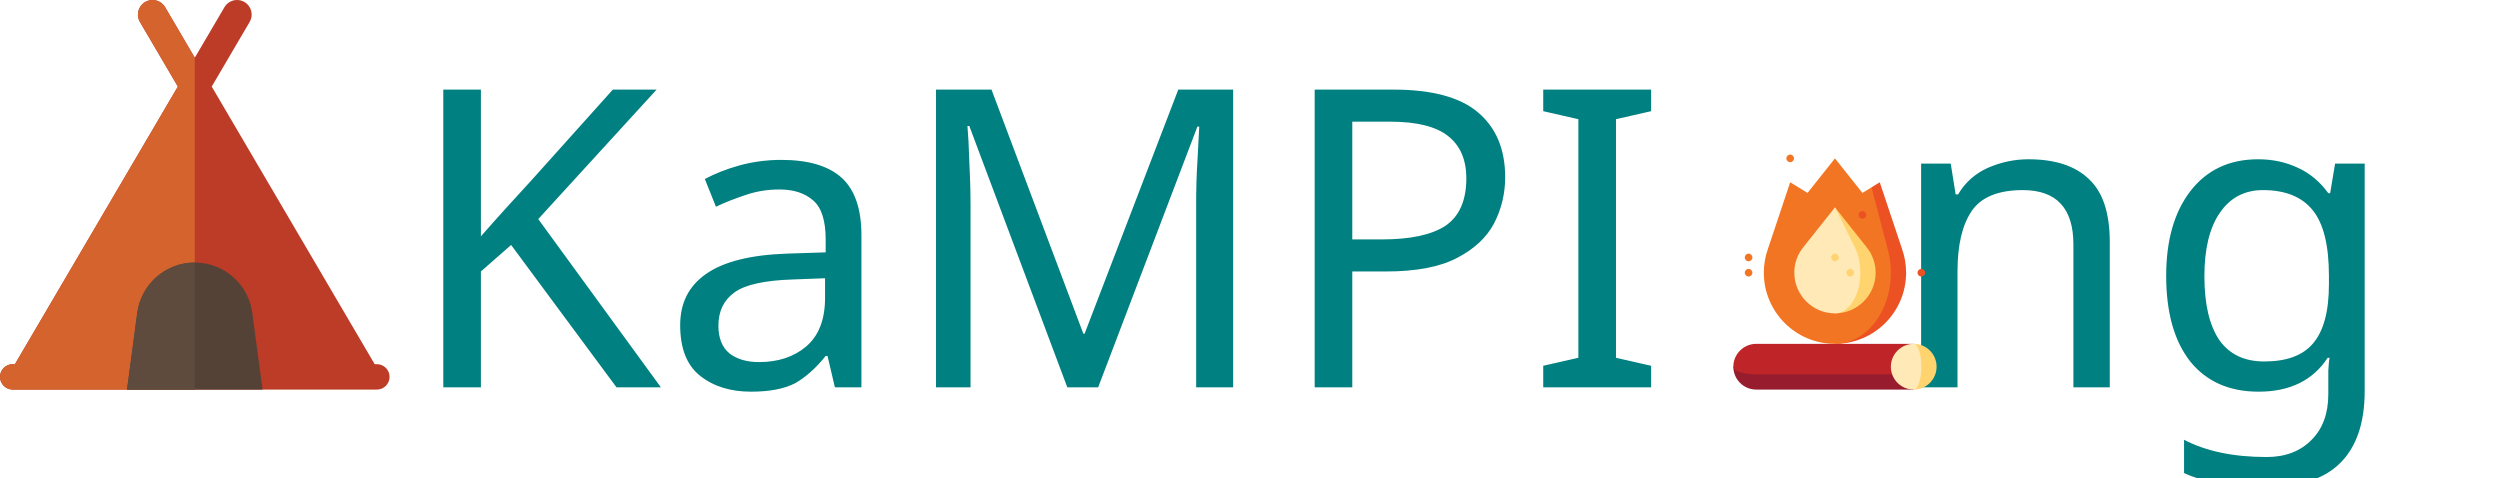
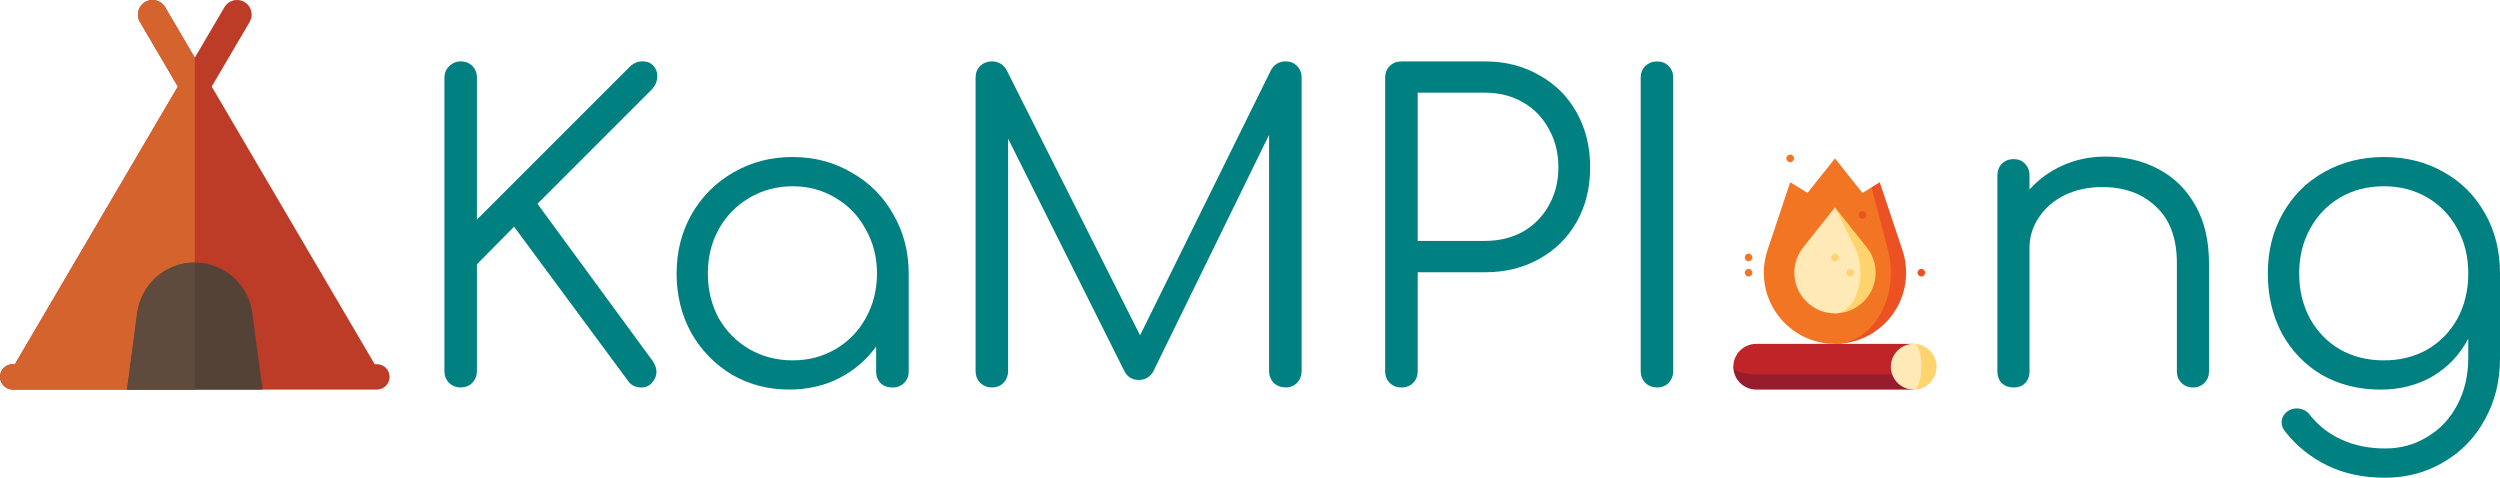
<svg xmlns="http://www.w3.org/2000/svg" width="63.365mm" height="12.107mm" viewBox="0 0 63.365 12.107" version="1.1" id="svg8">
  <defs id="defs2" />
  <g id="layer1" transform="translate(-19.05702,-57.79911)">
-     <text xml:space="preserve" style="font-style:normal;font-variant:normal;font-weight:normal;font-stretch:normal;font-size:10.583px;line-height:1.25;font-family:Comfortaa;-inkscape-font-specification:'Comfortaa, Normal';font-variant-ligatures:normal;font-variant-caps:normal;font-variant-numeric:normal;font-variant-east-asian:normal;fill:#008080;fill-opacity:1;stroke:none;stroke-width:0.265" x="29.262" y="67.62" id="text12">
-       <tspan id="tspan10" x="29.262" y="67.62" style="font-style:normal;font-variant:normal;font-weight:normal;font-stretch:normal;font-size:10.583px;font-family:Comfortaa;-inkscape-font-specification:'Comfortaa, Normal';font-variant-ligatures:normal;font-variant-caps:normal;font-variant-numeric:normal;font-variant-east-asian:normal;fill:#008080;stroke-width:0.265">KaMPI  ng</tspan>
-     </text>
+     <g aria-label="KaMPI  ng" id="text12" style="font-style:normal;font-variant:normal;font-weight:normal;font-stretch:normal;font-size:10.583px;line-height:1.25;font-family:Comfortaa;-inkscape-font-specification:'Comfortaa, Normal';font-variant-ligatures:normal;font-variant-caps:normal;font-variant-numeric:normal;font-variant-east-asian:normal;fill:#008080;fill-opacity:1;stroke:none;stroke-width:0.265">
+       <path d="m 30.733,67.62 q -0.169,0 -0.296,-0.116 -0.116,-0.127 -0.116,-0.296 v -7.44 q 0,-0.169 0.116,-0.286 0.127,-0.127 0.296,-0.127 0.18,0 0.296,0.116 0.116,0.116 0.116,0.296 v 3.598 l 3.863,-3.863 q 0.148,-0.148 0.328,-0.148 0.18,0 0.275,0.106 0.106,0.106 0.106,0.265 0,0.191 -0.138,0.339 l -2.9,2.9 2.932,4 q 0.085,0.138 0.085,0.254 0,0.159 -0.116,0.286 -0.106,0.116 -0.265,0.116 -0.233,0 -0.349,-0.18 l -2.879,-3.895 -0.942,0.952 v 2.709 q 0,0.169 -0.116,0.296 -0.116,0.116 -0.296,0.116 z" style="font-style:normal;font-variant:normal;font-weight:normal;font-stretch:normal;font-size:10.583px;font-family:Comfortaa;-inkscape-font-specification:'Comfortaa, Normal';font-variant-ligatures:normal;font-variant-caps:normal;font-variant-numeric:normal;font-variant-east-asian:normal;fill:#008080;stroke-width:0.265" id="path72" />
+       <path d="m 39.147,61.779 q 0.825,0 1.492,0.392 0.677,0.381 1.058,1.058 0.392,0.677 0.392,1.503 v 2.487 q 0,0.169 -0.116,0.286 -0.116,0.116 -0.296,0.116 -0.18,0 -0.296,-0.106 Q 41.264,67.398 41.264,67.218 v -0.635 q -0.37,0.508 -0.942,0.804 -0.571,0.286 -1.259,0.286 -0.804,0 -1.46,-0.381 -0.646,-0.392 -1.027,-1.058 -0.37,-0.677 -0.37,-1.503 0,-0.825 0.381,-1.503 0.392,-0.677 1.058,-1.058 0.677,-0.392 1.503,-0.392 z m 0,5.154 q 0.603,0 1.09,-0.286 0.487,-0.286 0.762,-0.783 0.286,-0.508 0.286,-1.132 0,-0.624 -0.286,-1.122 -0.275,-0.508 -0.762,-0.794 -0.487,-0.296 -1.09,-0.296 -0.603,0 -1.101,0.296 -0.487,0.286 -0.773,0.794 -0.275,0.497 -0.275,1.122 0,0.624 0.275,1.132 0.286,0.497 0.773,0.783 0.497,0.286 1.101,0.286 z" style="font-style:normal;font-variant:normal;font-weight:normal;font-stretch:normal;font-size:10.583px;font-family:Comfortaa;-inkscape-font-specification:'Comfortaa, Normal';font-variant-ligatures:normal;font-variant-caps:normal;font-variant-numeric:normal;font-variant-east-asian:normal;fill:#008080;stroke-width:0.265" id="path74" />
+       <path d="m 51.646,59.355 q 0.169,0 0.286,0.116 0.116,0.116 0.116,0.296 v 7.44 q 0,0.169 -0.116,0.296 -0.116,0.116 -0.286,0.116 -0.18,0 -0.307,-0.116 -0.116,-0.127 -0.116,-0.296 v -5.99 l -2.942,6.011 q -0.127,0.201 -0.36,0.201 -0.265,0 -0.381,-0.254 l -2.932,-5.863 v 5.895 q 0,0.169 -0.116,0.296 -0.116,0.116 -0.296,0.116 -0.169,0 -0.296,-0.116 -0.116,-0.127 -0.116,-0.296 v -7.44 q 0,-0.18 0.116,-0.296 0.127,-0.116 0.296,-0.116 0.243,0 0.37,0.212 l 3.387,6.731 3.323,-6.731 q 0.127,-0.212 0.37,-0.212 z" style="font-style:normal;font-variant:normal;font-weight:normal;font-stretch:normal;font-size:10.583px;font-family:Comfortaa;-inkscape-font-specification:'Comfortaa, Normal';font-variant-ligatures:normal;font-variant-caps:normal;font-variant-numeric:normal;font-variant-east-asian:normal;fill:#008080;stroke-width:0.265" id="path76" />
+       <path d="m 54.577,67.62 q -0.18,0 -0.296,-0.116 -0.116,-0.116 -0.116,-0.296 v -7.44 q 0,-0.18 0.116,-0.296 0.116,-0.116 0.296,-0.116 h 2.117 q 0.773,0 1.376,0.349 0.614,0.339 0.952,0.952 0.339,0.603 0.339,1.386 0,0.773 -0.339,1.376 -0.339,0.603 -0.952,0.942 -0.603,0.339 -1.376,0.339 H 54.99 v 2.508 q 0,0.18 -0.116,0.296 -0.116,0.116 -0.296,0.116 z m 2.117,-3.715 q 0.54,0 0.963,-0.233 0.423,-0.243 0.656,-0.667 0.243,-0.423 0.243,-0.963 0,-0.55 -0.243,-0.974 -0.233,-0.434 -0.656,-0.677 -0.423,-0.243 -0.963,-0.243 H 54.99 v 3.757 z" style="font-style:normal;font-variant:normal;font-weight:normal;font-stretch:normal;font-size:10.583px;font-family:Comfortaa;-inkscape-font-specification:'Comfortaa, Normal';font-variant-ligatures:normal;font-variant-caps:normal;font-variant-numeric:normal;font-variant-east-asian:normal;fill:#008080;stroke-width:0.265" id="path78" />
+       <path d="m 61.054,67.62 q -0.169,0 -0.296,-0.116 -0.116,-0.127 -0.116,-0.296 v -7.44 q 0,-0.18 0.116,-0.296 0.127,-0.116 0.296,-0.116 0.18,0 0.296,0.116 0.116,0.116 0.116,0.296 v 7.44 q 0,0.169 -0.116,0.296 -0.116,0.116 -0.296,0.116 z" style="font-style:normal;font-variant:normal;font-weight:normal;font-stretch:normal;font-size:10.583px;font-family:Comfortaa;-inkscape-font-specification:'Comfortaa, Normal';font-variant-ligatures:normal;font-variant-caps:normal;font-variant-numeric:normal;font-variant-east-asian:normal;fill:#008080;stroke-width:0.265" id="path80" />
+       <path d="m 72.421,61.768 q 0.751,0 1.344,0.317 0.603,0.317 0.942,0.931 0.339,0.603 0.339,1.45 v 2.752 q 0,0.169 -0.116,0.286 -0.116,0.116 -0.286,0.116 -0.18,0 -0.296,-0.116 -0.116,-0.116 -0.116,-0.286 v -2.752 q 0,-0.942 -0.529,-1.429 -0.519,-0.497 -1.365,-0.497 -0.519,0 -0.942,0.201 -0.413,0.201 -0.656,0.561 -0.243,0.349 -0.243,0.783 v 3.133 q 0,0.18 -0.116,0.296 -0.106,0.106 -0.286,0.106 -0.18,0 -0.296,-0.106 -0.116,-0.116 -0.116,-0.296 v -4.974 q 0,-0.18 0.116,-0.296 0.116,-0.116 0.296,-0.116 0.18,0 0.286,0.116 0.116,0.116 0.116,0.296 v 0.36 q 0.349,-0.392 0.847,-0.614 0.497,-0.222 1.079,-0.222 z" style="font-style:normal;font-variant:normal;font-weight:normal;font-stretch:normal;font-size:10.583px;font-family:Comfortaa;-inkscape-font-specification:'Comfortaa, Normal';font-variant-ligatures:normal;font-variant-caps:normal;font-variant-numeric:normal;font-variant-east-asian:normal;fill:#008080;stroke-width:0.265" id="path82" />
+       <path d="m 79.48,61.779 q 0.847,0 1.513,0.381 0.667,0.37 1.048,1.048 0.381,0.667 0.381,1.524 v 2.159 q 0,0.847 -0.381,1.535 -0.37,0.688 -1.037,1.079 -0.667,0.402 -1.503,0.402 -0.815,0 -1.45,-0.307 -0.635,-0.307 -1.069,-0.857 -0.095,-0.106 -0.095,-0.243 0,-0.159 0.148,-0.275 0.106,-0.074 0.233,-0.074 0.095,0 0.191,0.042 0.095,0.053 0.148,0.127 0.317,0.402 0.804,0.624 0.487,0.222 1.101,0.222 0.593,0 1.069,-0.296 0.487,-0.286 0.762,-0.815 0.275,-0.519 0.275,-1.196 v -0.476 q -0.317,0.603 -0.9,0.952 -0.582,0.339 -1.323,0.339 -0.825,0 -1.482,-0.37 -0.646,-0.381 -1.016,-1.048 -0.36,-0.677 -0.36,-1.524 0,-0.857 0.381,-1.524 0.381,-0.677 1.048,-1.048 0.677,-0.381 1.513,-0.381 z m 0,5.154 q 0.614,0 1.101,-0.275 0.487,-0.286 0.762,-0.783 0.275,-0.508 0.275,-1.143 0,-0.635 -0.275,-1.132 -0.275,-0.508 -0.762,-0.794 -0.487,-0.286 -1.101,-0.286 -0.624,0 -1.111,0.286 -0.487,0.286 -0.762,0.794 -0.275,0.497 -0.275,1.132 0,0.635 0.275,1.143 0.275,0.497 0.762,0.783 0.487,0.275 1.111,0.275 z" style="font-style:normal;font-variant:normal;font-weight:normal;font-stretch:normal;font-size:10.583px;font-family:Comfortaa;-inkscape-font-specification:'Comfortaa, Normal';font-variant-ligatures:normal;font-variant-caps:normal;font-variant-numeric:normal;font-variant-east-asian:normal;fill:#008080;stroke-width:0.265" id="path84" />
+     </g>
    <g id="g233" transform="matrix(0.01163366,0,0,0.01163366,62.58789,61.71698)">
      <path style="fill:#971d2e" d="m 34.595,462.184 c 0,27.51 22.307,49.816 49.816,49.816 h 343.178 v -33.211 z" id="path127" />
      <path style="fill:#be2428" d="M 427.589,412.368 V 478.79 H 84.411 c -27.51,0 -49.816,-7.439 -49.816,-16.605 0,-27.51 22.307,-49.816 49.816,-49.816 h 343.178 z" id="path129" />
      <path style="fill:#ffd46e" d="M 427.589,412.368 V 512 c 27.51,0 49.816,-22.307 49.816,-49.816 0,-27.51 -22.306,-49.816 -49.816,-49.816 z" id="path131" />
      <path style="fill:#ffe9b7" d="m 427.589,412.368 c 9.166,0 16.605,22.307 16.605,49.816 0,27.51 -7.439,49.816 -16.605,49.816 -27.51,0 -49.816,-22.307 -49.816,-49.816 0,-27.51 22.307,-49.816 49.816,-49.816 z" id="path133" />
      <path style="fill:#ec5123" d="m 401.939,205.099 -48.377,-144.744 -18,11.037 -77.99,340.964 c 84.876,-0.841 153.412,-69.898 153.412,-154.973 0,-18.343 -3.188,-35.944 -9.045,-52.284 z" id="path135" />
      <path style="fill:#f27524" d="m 370.666,205.099 c 4.594,16.34 7.107,33.941 7.107,52.285 0,84.931 -53.669,153.899 -120.201,154.973 -0.52,0.011 -1.052,0.011 -1.572,0.011 -85.595,0 -154.984,-69.388 -154.984,-154.984 0,-18.343 3.188,-35.945 9.044,-52.285 L 158.437,60.355 196.209,83.525 256,8.303 315.791,83.525 335.562,71.392 Z" id="path137" />
      <path style="fill:#ffd46e" d="M 325.488,202.475 256,115.053 v 230.893 c 48.831,0 88.562,-39.731 88.562,-88.562 0,-20.192 -6.609,-39.189 -19.074,-54.909 z" id="path139" />
      <path style="fill:#ffe9b7" d="m 299.429,202.475 c 7.793,15.72 11.923,34.716 11.923,54.909 0,48.831 -24.831,88.562 -55.351,88.562 -48.831,0 -88.562,-39.731 -88.562,-88.562 0,-20.192 6.609,-39.189 19.118,-54.953 L 256,115.053 Z" id="path141" />
      <g id="g147">
        <circle style="fill:#ec5123" cx="444.195" cy="257.384" r="8.303" id="circle143" />
        <circle style="fill:#ec5123" cx="315.791" cy="131.371" r="8.303" id="circle145" />
      </g>
      <g id="g155">
        <circle style="fill:#f27524" cx="158.438" cy="8.303" r="8.303" id="circle149" />
        <circle style="fill:#f27524" cx="67.805" cy="257.384" r="8.303" id="circle151" />
        <circle style="fill:#f27524" cx="67.805" cy="224.173" r="8.303" id="circle153" />
      </g>
      <g id="g161">
        <circle style="fill:#ffd46e" cx="256" cy="224.173" r="8.303" id="circle157" />
        <circle style="fill:#ffd46e" cx="289.211" cy="257.384" r="8.303" id="circle159" />
      </g>
      <g id="g163" />
      <g id="g165" />
      <g id="g167" />
      <g id="g169" />
      <g id="g171" />
      <g id="g173" />
      <g id="g175" />
      <g id="g177" />
      <g id="g179" />
      <g id="g181" />
      <g id="g183" />
      <g id="g185" />
      <g id="g187" />
      <g id="g189" />
      <g id="g191" />
    </g>
    <g id="g375" transform="matrix(0.02146587,0,0,0.02146587,19.05702,57.79911)">
      <g id="XMLID_501_">
        <path id="XMLID_1410_" style="fill:#bc3c28" d="m 460,445 c 0,8.284 -6.716,15 -15,15 H 420 40 15 C 6.716,460 0,453.284 0,445 0,436.716 6.716,430 15,430 h 2.609 L 210,102.222 165.249,25.979 C 158.5,14.481 166.791,0 180.124,0 v 0 c 6.118,0 11.778,3.241 14.875,8.517 L 230,68.148 265.001,8.517 C 268.098,3.241 273.758,0 279.876,0 v 0 c 13.333,0 21.624,14.481 14.875,25.979 L 250,102.222 442.391,430 H 445 c 8.284,0 15,6.716 15,15 z" />
        <path id="XMLID_1409_" style="fill:#d4632e" d="M 230,460 H 40 15 C 6.716,460 0,453.284 0,445 0,436.716 6.716,430 15,430 h 2.609 L 210,102.222 165.249,25.979 C 158.5,14.481 166.791,0 180.124,0 v 0 c 6.118,0 11.778,3.241 14.875,8.517 L 230,68.148 Z" />
        <path id="XMLID_1408_" style="fill:#544236" d="M 297.93,369.474 310,460 H 150 l 12.07,-90.526 C 166.61,335.427 195.652,310 230,310 v 0 c 34.348,0 63.39,25.427 67.93,59.474 z" />
        <path id="XMLID_1262_" style="fill:#5f4b3d" d="m 230,460 h -80 l 12.07,-90.526 C 166.61,335.427 195.652,310 230,310 v 0 z" />
      </g>
      <g id="g318" />
      <g id="g320" />
      <g id="g322" />
      <g id="g324" />
      <g id="g326" />
      <g id="g328" />
      <g id="g330" />
      <g id="g332" />
      <g id="g334" />
      <g id="g336" />
      <g id="g338" />
      <g id="g340" />
      <g id="g342" />
      <g id="g344" />
      <g id="g346" />
    </g>
  </g>
</svg>
